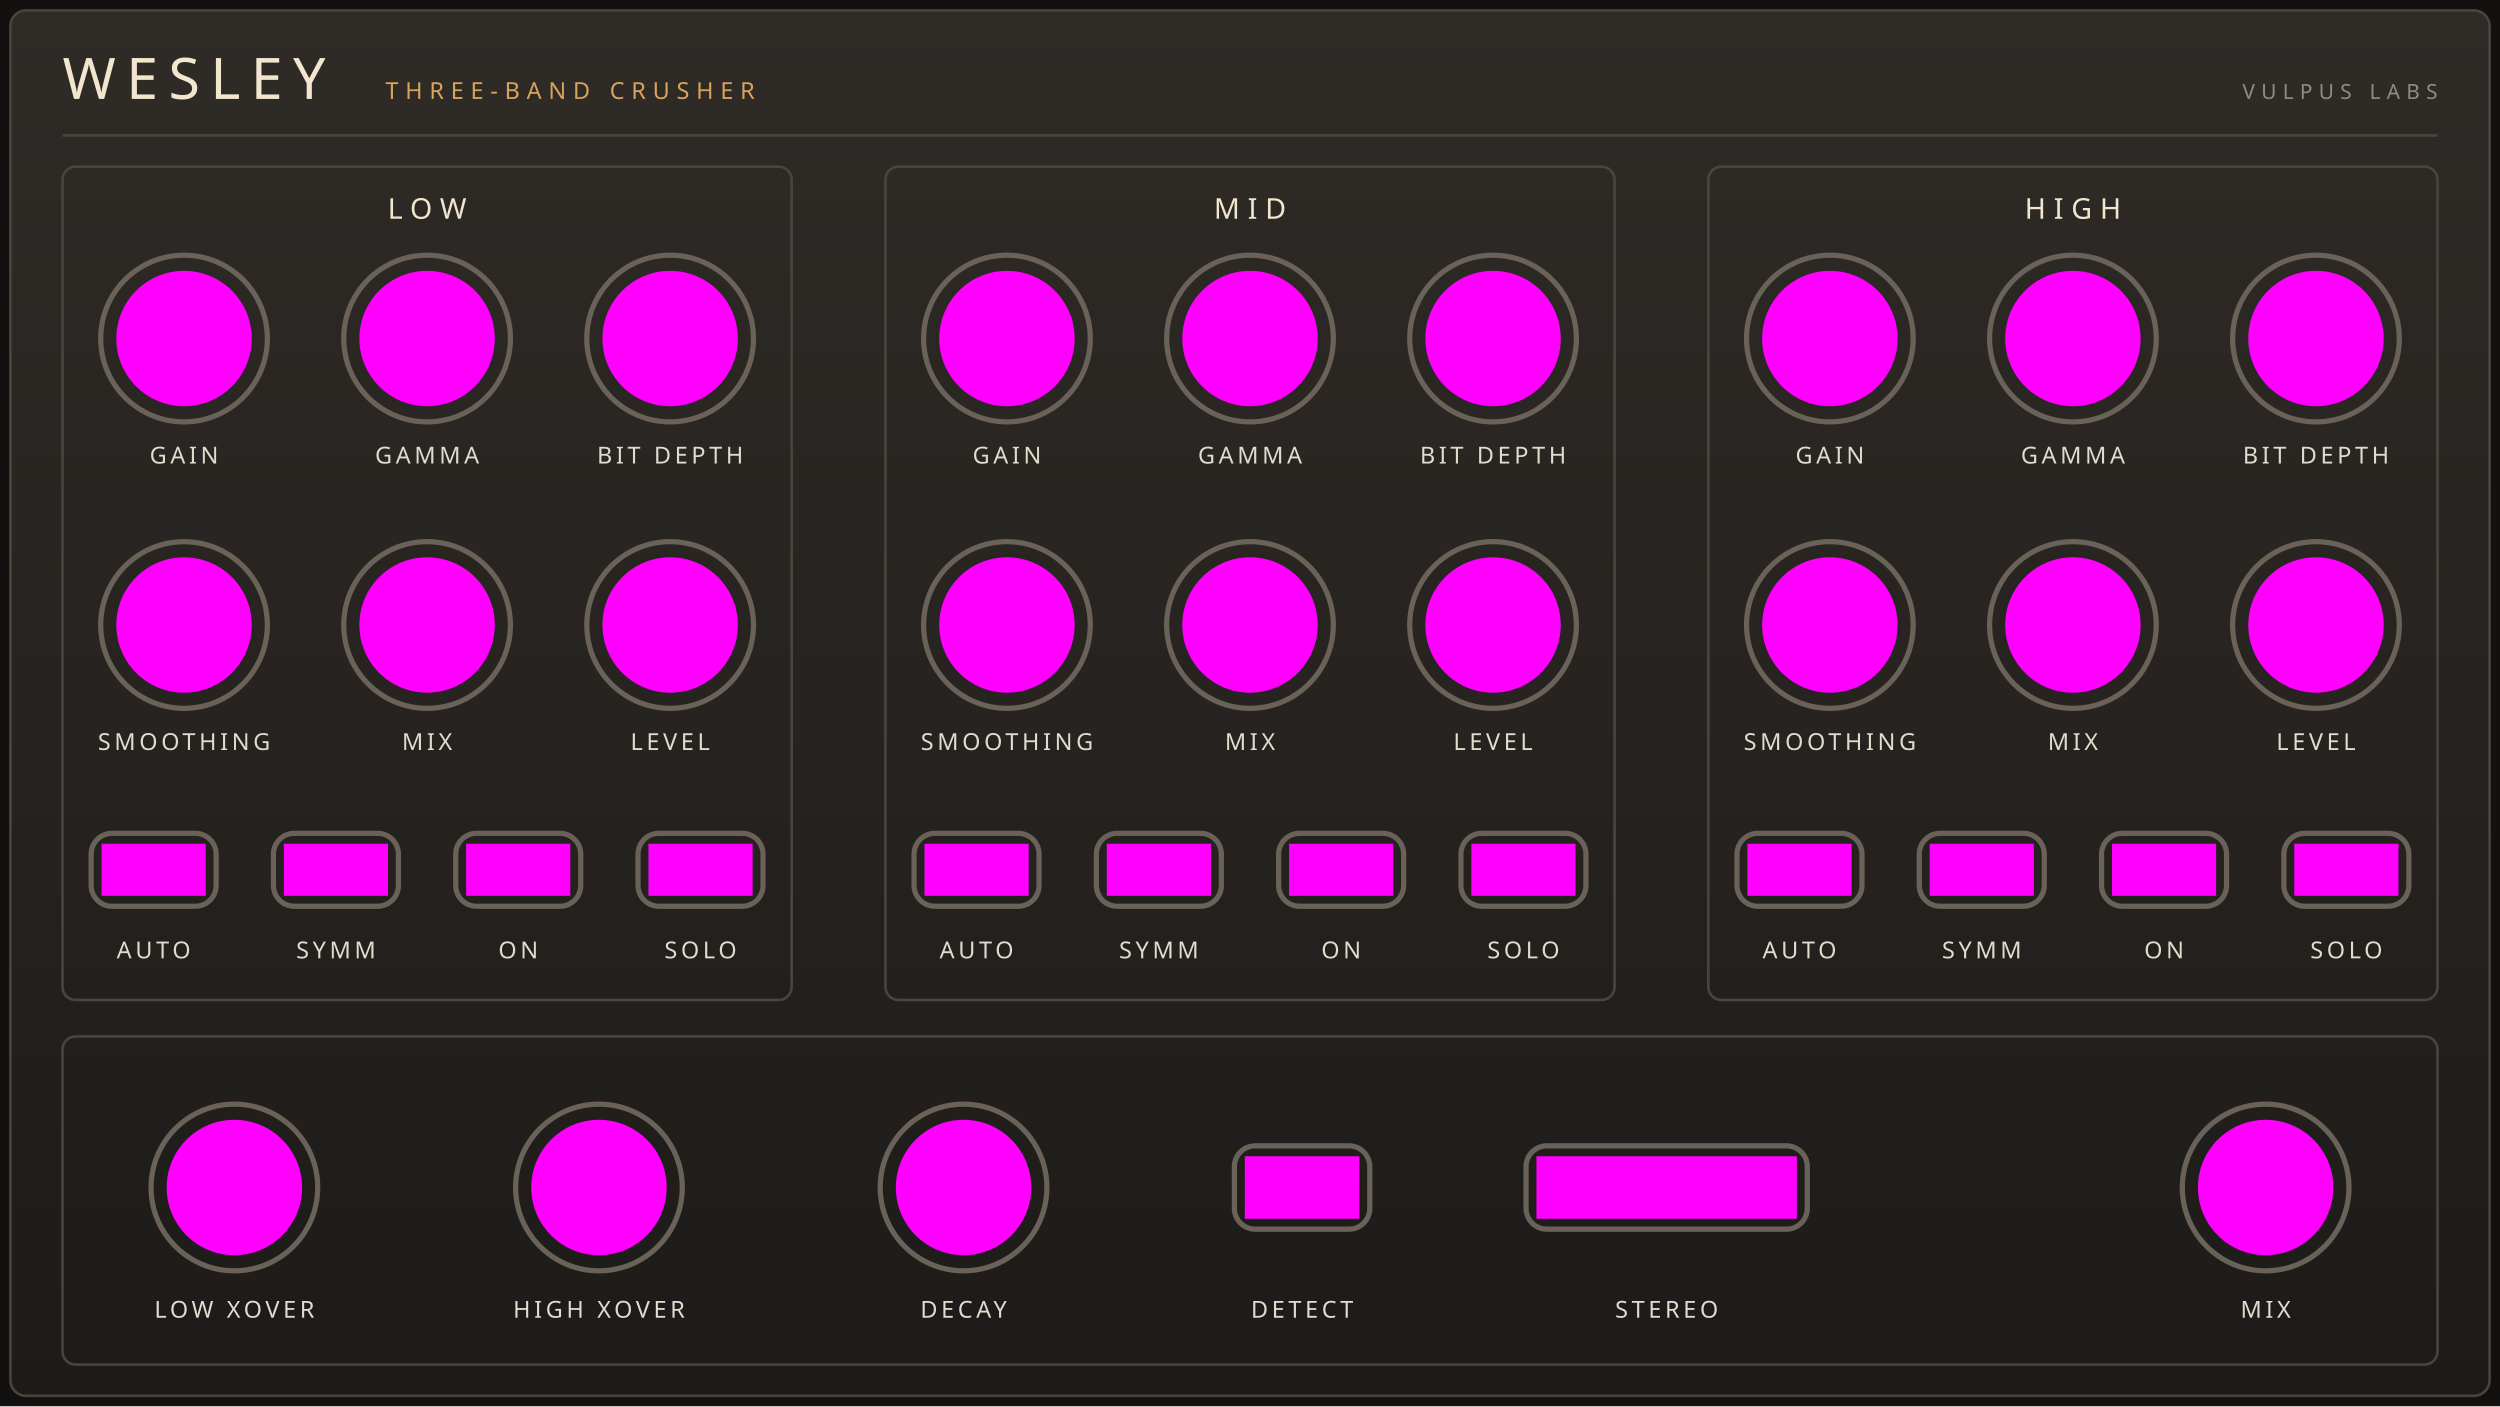
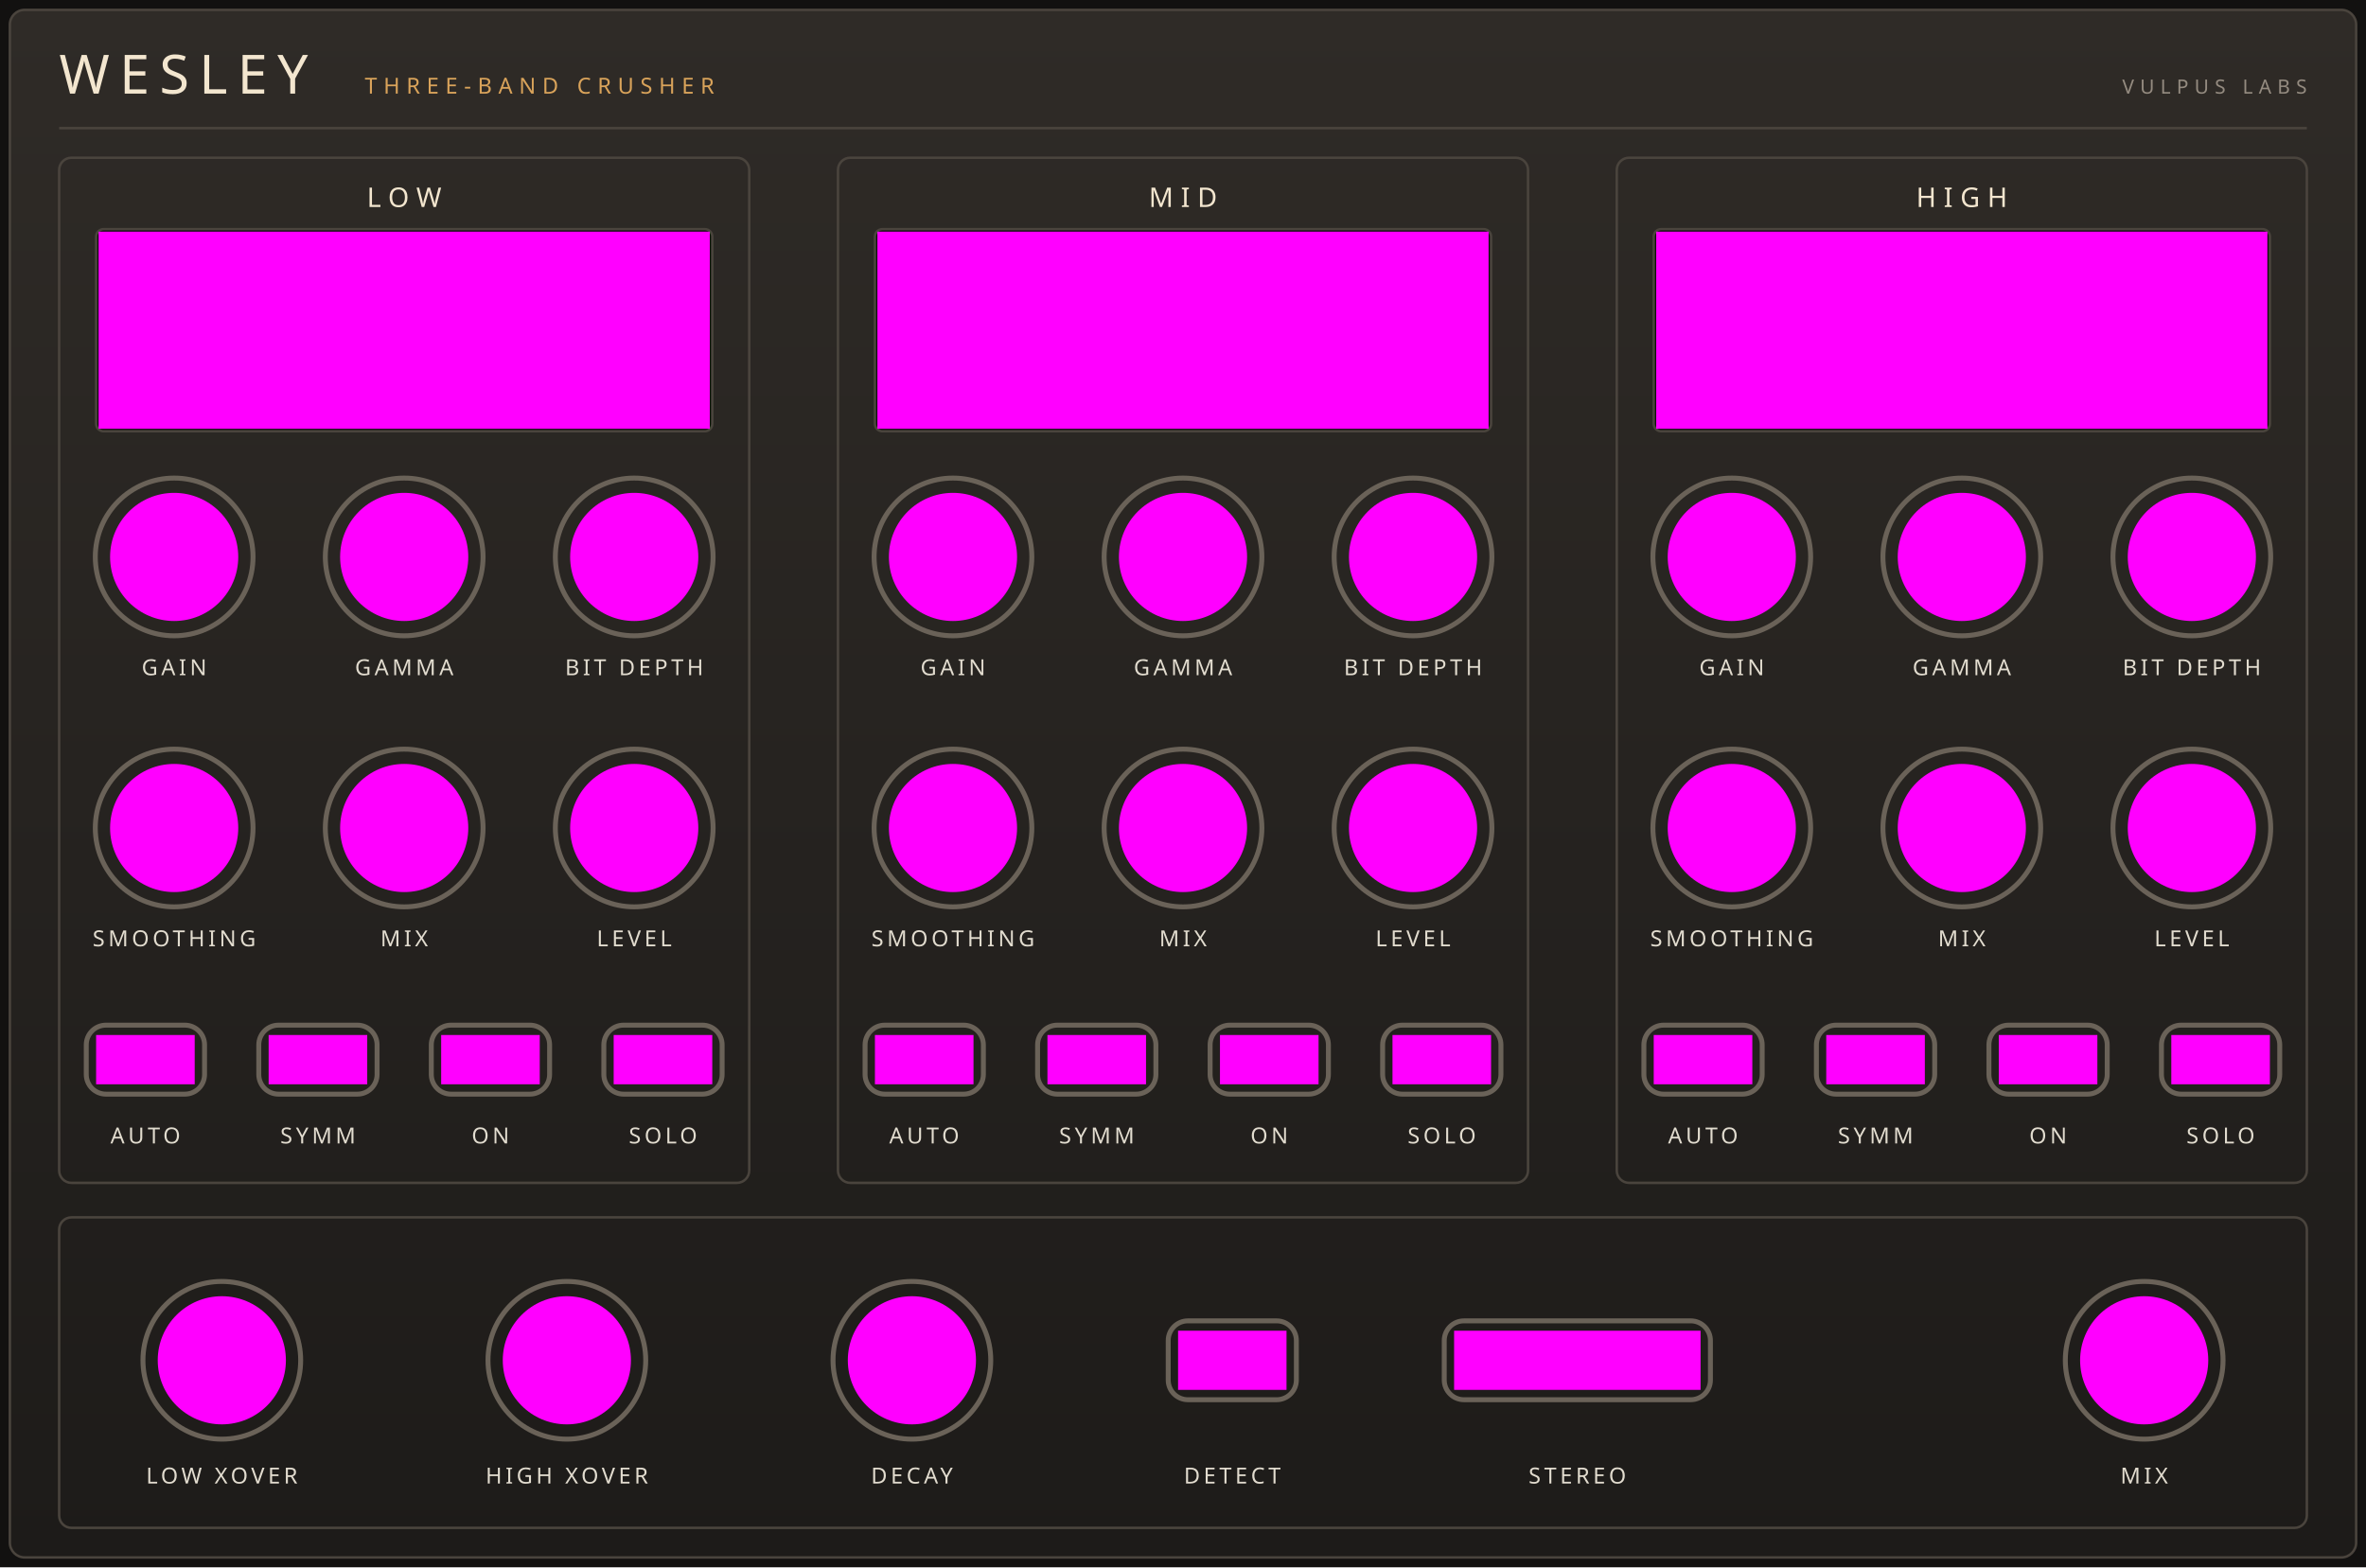
- <svg xmlns="http://www.w3.org/2000/svg" width="960" height="540" viewBox="0 0 960 540">
+ <svg xmlns="http://www.w3.org/2000/svg" width="960" height="636" viewBox="0 0 960 636">
  <defs>
    <linearGradient id="panel" x1="0" y1="0" x2="0" y2="1">
      <stop offset="0" stop-color="#2f2b27" />
      <stop offset="1" stop-color="#1d1b19" />
    </linearGradient>
  </defs>
-   <rect width="960" height="540" fill="#121110" />
-   <rect x="4" y="4" width="952" height="532" rx="6" fill="url(#panel)" stroke="#4a443d" />
+   <rect width="960" height="636" fill="#121110" />
+   <rect x="4" y="4" width="952" height="628" rx="6" fill="url(#panel)" stroke="#4a443d" />
  <g font-family="'Jost*'" font-weight="500">
    <text x="24" y="38" font-size="22" letter-spacing="4" fill="#f3e6cf">WESLEY</text>
    <text x="148" y="38" font-size="9" letter-spacing="2.6" fill="#d9a35a">THREE-BAND CRUSHER</text>
    <text x="936" y="38" font-size="8" letter-spacing="2.4" fill="#948b80" text-anchor="end">VULPUS LABS</text>
    <line x1="24" y1="52" x2="936" y2="52" stroke="#4a443d" stroke-width="1" />
  </g>
-   <rect x="24" y="64" width="280" height="320" rx="5" fill="none" stroke="#4a443d" />
-   <rect x="340" y="64" width="280" height="320" rx="5" fill="none" stroke="#4a443d" />
-   <rect x="656" y="64" width="280" height="320" rx="5" fill="none" stroke="#4a443d" />
-   <rect x="24" y="398" width="912" height="126" rx="5" fill="none" stroke="#4a443d" />
+   <rect x="24" y="64" width="280" height="416" rx="5" fill="none" stroke="#4a443d" />
+   <rect x="39" y="93" width="250" height="82" rx="3" fill="#0e0d0c" stroke="#4a443d" />
+   <rect x="340" y="64" width="280" height="416" rx="5" fill="none" stroke="#4a443d" />
+   <rect x="355" y="93" width="250" height="82" rx="3" fill="#0e0d0c" stroke="#4a443d" />
+   <rect x="656" y="64" width="280" height="416" rx="5" fill="none" stroke="#4a443d" />
+   <rect x="671" y="93" width="250" height="82" rx="3" fill="#0e0d0c" stroke="#4a443d" />
+   <rect x="24" y="494" width="912" height="126" rx="5" fill="none" stroke="#4a443d" />
  <g font-family="'Jost*'" font-weight="500" font-size="9" letter-spacing="1.4" fill="#e2dccf" text-anchor="middle">
    <text x="164.0" y="84" font-size="11" letter-spacing="3" fill="#f3e6cf">LOW</text>
-     <text x="70.667" y="178">GAIN</text>
-     <text x="164" y="178">GAMMA</text>
-     <text x="257.333" y="178">BIT DEPTH</text>
-     <text x="70.667" y="288">SMOOTHING</text>
-     <text x="164" y="288">MIX</text>
-     <text x="257.333" y="288">LEVEL</text>
-     <text x="59" y="368">AUTO</text>
-     <text x="129" y="368">SYMM</text>
-     <text x="199" y="368">ON</text>
-     <text x="269" y="368">SOLO</text>
+     <text x="70.667" y="274">GAIN</text>
+     <text x="164" y="274">GAMMA</text>
+     <text x="257.333" y="274">BIT DEPTH</text>
+     <text x="70.667" y="384">SMOOTHING</text>
+     <text x="164" y="384">MIX</text>
+     <text x="257.333" y="384">LEVEL</text>
+     <text x="59" y="464">AUTO</text>
+     <text x="129" y="464">SYMM</text>
+     <text x="199" y="464">ON</text>
+     <text x="269" y="464">SOLO</text>
    <text x="480.0" y="84" font-size="11" letter-spacing="3" fill="#f3e6cf">MID</text>
-     <text x="386.667" y="178">GAIN</text>
-     <text x="480" y="178">GAMMA</text>
-     <text x="573.333" y="178">BIT DEPTH</text>
-     <text x="386.667" y="288">SMOOTHING</text>
-     <text x="480" y="288">MIX</text>
-     <text x="573.333" y="288">LEVEL</text>
-     <text x="375" y="368">AUTO</text>
-     <text x="445" y="368">SYMM</text>
-     <text x="515" y="368">ON</text>
-     <text x="585" y="368">SOLO</text>
+     <text x="386.667" y="274">GAIN</text>
+     <text x="480" y="274">GAMMA</text>
+     <text x="573.333" y="274">BIT DEPTH</text>
+     <text x="386.667" y="384">SMOOTHING</text>
+     <text x="480" y="384">MIX</text>
+     <text x="573.333" y="384">LEVEL</text>
+     <text x="375" y="464">AUTO</text>
+     <text x="445" y="464">SYMM</text>
+     <text x="515" y="464">ON</text>
+     <text x="585" y="464">SOLO</text>
    <text x="796.0" y="84" font-size="11" letter-spacing="3" fill="#f3e6cf">HIGH</text>
-     <text x="702.667" y="178">GAIN</text>
-     <text x="796" y="178">GAMMA</text>
-     <text x="889.333" y="178">BIT DEPTH</text>
-     <text x="702.667" y="288">SMOOTHING</text>
-     <text x="796" y="288">MIX</text>
-     <text x="889.333" y="288">LEVEL</text>
-     <text x="691" y="368">AUTO</text>
-     <text x="761" y="368">SYMM</text>
-     <text x="831" y="368">ON</text>
-     <text x="901" y="368">SOLO</text>
-     <text x="90" y="506">LOW XOVER</text>
-     <text x="230" y="506">HIGH XOVER</text>
-     <text x="370" y="506">DECAY</text>
-     <text x="500" y="506">DETECT</text>
-     <text x="640" y="506">STEREO</text>
-     <text x="870" y="506">MIX</text>
+     <text x="702.667" y="274">GAIN</text>
+     <text x="796" y="274">GAMMA</text>
+     <text x="889.333" y="274">BIT DEPTH</text>
+     <text x="702.667" y="384">SMOOTHING</text>
+     <text x="796" y="384">MIX</text>
+     <text x="889.333" y="384">LEVEL</text>
+     <text x="691" y="464">AUTO</text>
+     <text x="761" y="464">SYMM</text>
+     <text x="831" y="464">ON</text>
+     <text x="901" y="464">SOLO</text>
+     <text x="90" y="602">LOW XOVER</text>
+     <text x="230" y="602">HIGH XOVER</text>
+     <text x="370" y="602">DECAY</text>
+     <text x="500" y="602">DETECT</text>
+     <text x="640" y="602">STEREO</text>
+     <text x="870" y="602">MIX</text>
  </g>
  <g fill="none" stroke="#6a6258" stroke-width="2">
-     <circle cx="70.667" cy="130" r="32" />
-     <circle cx="164" cy="130" r="32" />
-     <circle cx="257.333" cy="130" r="32" />
-     <circle cx="70.667" cy="240" r="32" />
-     <circle cx="164" cy="240" r="32" />
-     <circle cx="257.333" cy="240" r="32" />
-     <rect x="35" y="320" width="48" height="28" rx="8" />
-     <rect x="105" y="320" width="48" height="28" rx="8" />
-     <rect x="175" y="320" width="48" height="28" rx="8" />
-     <rect x="245" y="320" width="48" height="28" rx="8" />
-     <circle cx="386.667" cy="130" r="32" />
-     <circle cx="480" cy="130" r="32" />
-     <circle cx="573.333" cy="130" r="32" />
-     <circle cx="386.667" cy="240" r="32" />
-     <circle cx="480" cy="240" r="32" />
-     <circle cx="573.333" cy="240" r="32" />
-     <rect x="351" y="320" width="48" height="28" rx="8" />
-     <rect x="421" y="320" width="48" height="28" rx="8" />
-     <rect x="491" y="320" width="48" height="28" rx="8" />
-     <rect x="561" y="320" width="48" height="28" rx="8" />
-     <circle cx="702.667" cy="130" r="32" />
-     <circle cx="796" cy="130" r="32" />
-     <circle cx="889.333" cy="130" r="32" />
-     <circle cx="702.667" cy="240" r="32" />
-     <circle cx="796" cy="240" r="32" />
-     <circle cx="889.333" cy="240" r="32" />
-     <rect x="667" y="320" width="48" height="28" rx="8" />
-     <rect x="737" y="320" width="48" height="28" rx="8" />
-     <rect x="807" y="320" width="48" height="28" rx="8" />
-     <rect x="877" y="320" width="48" height="28" rx="8" />
-     <circle cx="90" cy="456" r="32" />
-     <circle cx="230" cy="456" r="32" />
-     <circle cx="370" cy="456" r="32" />
-     <rect x="474" y="440" width="52" height="32" rx="8" />
-     <rect x="586" y="440" width="108" height="32" rx="8" />
-     <circle cx="870" cy="456" r="32" />
+     <circle cx="70.667" cy="226" r="32" />
+     <circle cx="164" cy="226" r="32" />
+     <circle cx="257.333" cy="226" r="32" />
+     <circle cx="70.667" cy="336" r="32" />
+     <circle cx="164" cy="336" r="32" />
+     <circle cx="257.333" cy="336" r="32" />
+     <rect x="35" y="416" width="48" height="28" rx="8" />
+     <rect x="105" y="416" width="48" height="28" rx="8" />
+     <rect x="175" y="416" width="48" height="28" rx="8" />
+     <rect x="245" y="416" width="48" height="28" rx="8" />
+     <circle cx="386.667" cy="226" r="32" />
+     <circle cx="480" cy="226" r="32" />
+     <circle cx="573.333" cy="226" r="32" />
+     <circle cx="386.667" cy="336" r="32" />
+     <circle cx="480" cy="336" r="32" />
+     <circle cx="573.333" cy="336" r="32" />
+     <rect x="351" y="416" width="48" height="28" rx="8" />
+     <rect x="421" y="416" width="48" height="28" rx="8" />
+     <rect x="491" y="416" width="48" height="28" rx="8" />
+     <rect x="561" y="416" width="48" height="28" rx="8" />
+     <circle cx="702.667" cy="226" r="32" />
+     <circle cx="796" cy="226" r="32" />
+     <circle cx="889.333" cy="226" r="32" />
+     <circle cx="702.667" cy="336" r="32" />
+     <circle cx="796" cy="336" r="32" />
+     <circle cx="889.333" cy="336" r="32" />
+     <rect x="667" y="416" width="48" height="28" rx="8" />
+     <rect x="737" y="416" width="48" height="28" rx="8" />
+     <rect x="807" y="416" width="48" height="28" rx="8" />
+     <rect x="877" y="416" width="48" height="28" rx="8" />
+     <circle cx="90" cy="552" r="32" />
+     <circle cx="230" cy="552" r="32" />
+     <circle cx="370" cy="552" r="32" />
+     <rect x="474" y="536" width="52" height="32" rx="8" />
+     <rect x="586" y="536" width="108" height="32" rx="8" />
+     <circle cx="870" cy="552" r="32" />
  </g>
  <g id="controls">
-     <circle id="knob.low_gain" cx="70.667" cy="130" r="26" fill="#ff00ff" />
-     <circle id="knob.low_gamma" cx="164" cy="130" r="26" fill="#ff00ff" />
-     <circle id="knob.low_bit_depth" cx="257.333" cy="130" r="26" fill="#ff00ff" />
-     <circle id="knob.low_smoothing" cx="70.667" cy="240" r="26" fill="#ff00ff" />
-     <circle id="knob.low_mix" cx="164" cy="240" r="26" fill="#ff00ff" />
-     <circle id="knob.low_level" cx="257.333" cy="240" r="26" fill="#ff00ff" />
-     <rect id="toggle.low_auto_gain" x="39" y="324" width="40" height="20" fill="#ff00ff" />
-     <rect id="toggle.low_crush_mode" x="109" y="324" width="40" height="20" fill="#ff00ff" />
-     <rect id="toggle.low_on" x="179" y="324" width="40" height="20" fill="#ff00ff" />
-     <rect id="toggle.low_solo" x="249" y="324" width="40" height="20" fill="#ff00ff" />
-     <circle id="knob.mid_gain" cx="386.667" cy="130" r="26" fill="#ff00ff" />
-     <circle id="knob.mid_gamma" cx="480" cy="130" r="26" fill="#ff00ff" />
-     <circle id="knob.mid_bit_depth" cx="573.333" cy="130" r="26" fill="#ff00ff" />
-     <circle id="knob.mid_smoothing" cx="386.667" cy="240" r="26" fill="#ff00ff" />
-     <circle id="knob.mid_mix" cx="480" cy="240" r="26" fill="#ff00ff" />
-     <circle id="knob.mid_level" cx="573.333" cy="240" r="26" fill="#ff00ff" />
-     <rect id="toggle.mid_auto_gain" x="355" y="324" width="40" height="20" fill="#ff00ff" />
-     <rect id="toggle.mid_crush_mode" x="425" y="324" width="40" height="20" fill="#ff00ff" />
-     <rect id="toggle.mid_on" x="495" y="324" width="40" height="20" fill="#ff00ff" />
-     <rect id="toggle.mid_solo" x="565" y="324" width="40" height="20" fill="#ff00ff" />
-     <circle id="knob.high_gain" cx="702.667" cy="130" r="26" fill="#ff00ff" />
-     <circle id="knob.high_gamma" cx="796" cy="130" r="26" fill="#ff00ff" />
-     <circle id="knob.high_bit_depth" cx="889.333" cy="130" r="26" fill="#ff00ff" />
-     <circle id="knob.high_smoothing" cx="702.667" cy="240" r="26" fill="#ff00ff" />
-     <circle id="knob.high_mix" cx="796" cy="240" r="26" fill="#ff00ff" />
-     <circle id="knob.high_level" cx="889.333" cy="240" r="26" fill="#ff00ff" />
-     <rect id="toggle.high_auto_gain" x="671" y="324" width="40" height="20" fill="#ff00ff" />
-     <rect id="toggle.high_crush_mode" x="741" y="324" width="40" height="20" fill="#ff00ff" />
-     <rect id="toggle.high_on" x="811" y="324" width="40" height="20" fill="#ff00ff" />
-     <rect id="toggle.high_solo" x="881" y="324" width="40" height="20" fill="#ff00ff" />
-     <circle id="knob.low_xover" cx="90" cy="456" r="26" fill="#ff00ff" />
-     <circle id="knob.high_xover" cx="230" cy="456" r="26" fill="#ff00ff" />
-     <circle id="knob.decay" cx="370" cy="456" r="26" fill="#ff00ff" />
-     <rect id="toggle.detect" x="478" y="444" width="44" height="24" fill="#ff00ff" />
-     <rect id="selector.stereo" x="590" y="444" width="100" height="24" fill="#ff00ff" />
-     <circle id="knob.mix" cx="870" cy="456" r="26" fill="#ff00ff" />
+     <rect id="canvas.low_display" x="40" y="94" width="248" height="80" fill="#ff00ff" />
+     <circle id="knob.low_gain" cx="70.667" cy="226" r="26" fill="#ff00ff" />
+     <circle id="knob.low_gamma" cx="164" cy="226" r="26" fill="#ff00ff" />
+     <circle id="knob.low_bit_depth" cx="257.333" cy="226" r="26" fill="#ff00ff" />
+     <circle id="knob.low_smoothing" cx="70.667" cy="336" r="26" fill="#ff00ff" />
+     <circle id="knob.low_mix" cx="164" cy="336" r="26" fill="#ff00ff" />
+     <circle id="knob.low_level" cx="257.333" cy="336" r="26" fill="#ff00ff" />
+     <rect id="toggle.low_auto_gain" x="39" y="420" width="40" height="20" fill="#ff00ff" />
+     <rect id="toggle.low_crush_mode" x="109" y="420" width="40" height="20" fill="#ff00ff" />
+     <rect id="toggle.low_on" x="179" y="420" width="40" height="20" fill="#ff00ff" />
+     <rect id="toggle.low_solo" x="249" y="420" width="40" height="20" fill="#ff00ff" />
+     <rect id="canvas.mid_display" x="356" y="94" width="248" height="80" fill="#ff00ff" />
+     <circle id="knob.mid_gain" cx="386.667" cy="226" r="26" fill="#ff00ff" />
+     <circle id="knob.mid_gamma" cx="480" cy="226" r="26" fill="#ff00ff" />
+     <circle id="knob.mid_bit_depth" cx="573.333" cy="226" r="26" fill="#ff00ff" />
+     <circle id="knob.mid_smoothing" cx="386.667" cy="336" r="26" fill="#ff00ff" />
+     <circle id="knob.mid_mix" cx="480" cy="336" r="26" fill="#ff00ff" />
+     <circle id="knob.mid_level" cx="573.333" cy="336" r="26" fill="#ff00ff" />
+     <rect id="toggle.mid_auto_gain" x="355" y="420" width="40" height="20" fill="#ff00ff" />
+     <rect id="toggle.mid_crush_mode" x="425" y="420" width="40" height="20" fill="#ff00ff" />
+     <rect id="toggle.mid_on" x="495" y="420" width="40" height="20" fill="#ff00ff" />
+     <rect id="toggle.mid_solo" x="565" y="420" width="40" height="20" fill="#ff00ff" />
+     <rect id="canvas.high_display" x="672" y="94" width="248" height="80" fill="#ff00ff" />
+     <circle id="knob.high_gain" cx="702.667" cy="226" r="26" fill="#ff00ff" />
+     <circle id="knob.high_gamma" cx="796" cy="226" r="26" fill="#ff00ff" />
+     <circle id="knob.high_bit_depth" cx="889.333" cy="226" r="26" fill="#ff00ff" />
+     <circle id="knob.high_smoothing" cx="702.667" cy="336" r="26" fill="#ff00ff" />
+     <circle id="knob.high_mix" cx="796" cy="336" r="26" fill="#ff00ff" />
+     <circle id="knob.high_level" cx="889.333" cy="336" r="26" fill="#ff00ff" />
+     <rect id="toggle.high_auto_gain" x="671" y="420" width="40" height="20" fill="#ff00ff" />
+     <rect id="toggle.high_crush_mode" x="741" y="420" width="40" height="20" fill="#ff00ff" />
+     <rect id="toggle.high_on" x="811" y="420" width="40" height="20" fill="#ff00ff" />
+     <rect id="toggle.high_solo" x="881" y="420" width="40" height="20" fill="#ff00ff" />
+     <circle id="knob.low_xover" cx="90" cy="552" r="26" fill="#ff00ff" />
+     <circle id="knob.high_xover" cx="230" cy="552" r="26" fill="#ff00ff" />
+     <circle id="knob.decay" cx="370" cy="552" r="26" fill="#ff00ff" />
+     <rect id="toggle.detect" x="478" y="540" width="44" height="24" fill="#ff00ff" />
+     <rect id="selector.stereo" x="590" y="540" width="100" height="24" fill="#ff00ff" />
+     <circle id="knob.mix" cx="870" cy="552" r="26" fill="#ff00ff" />
  </g>
</svg>
